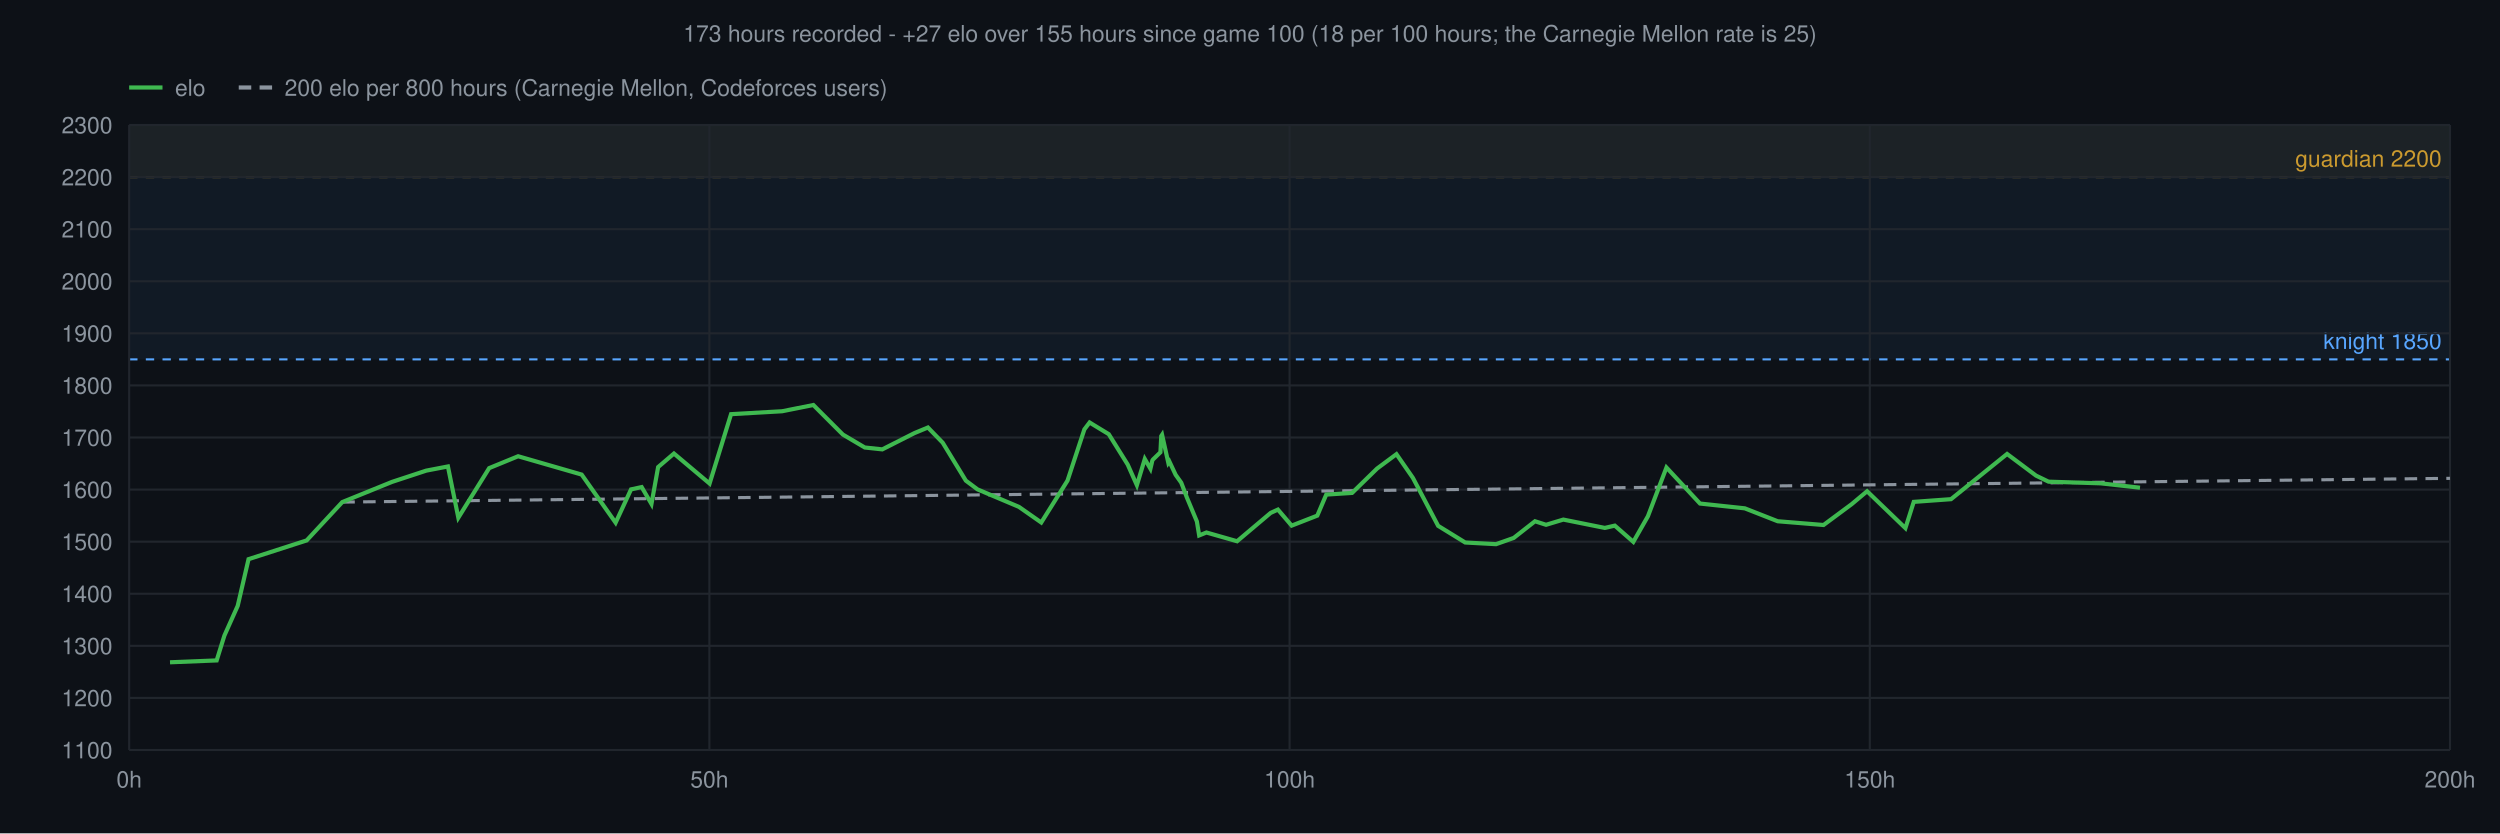
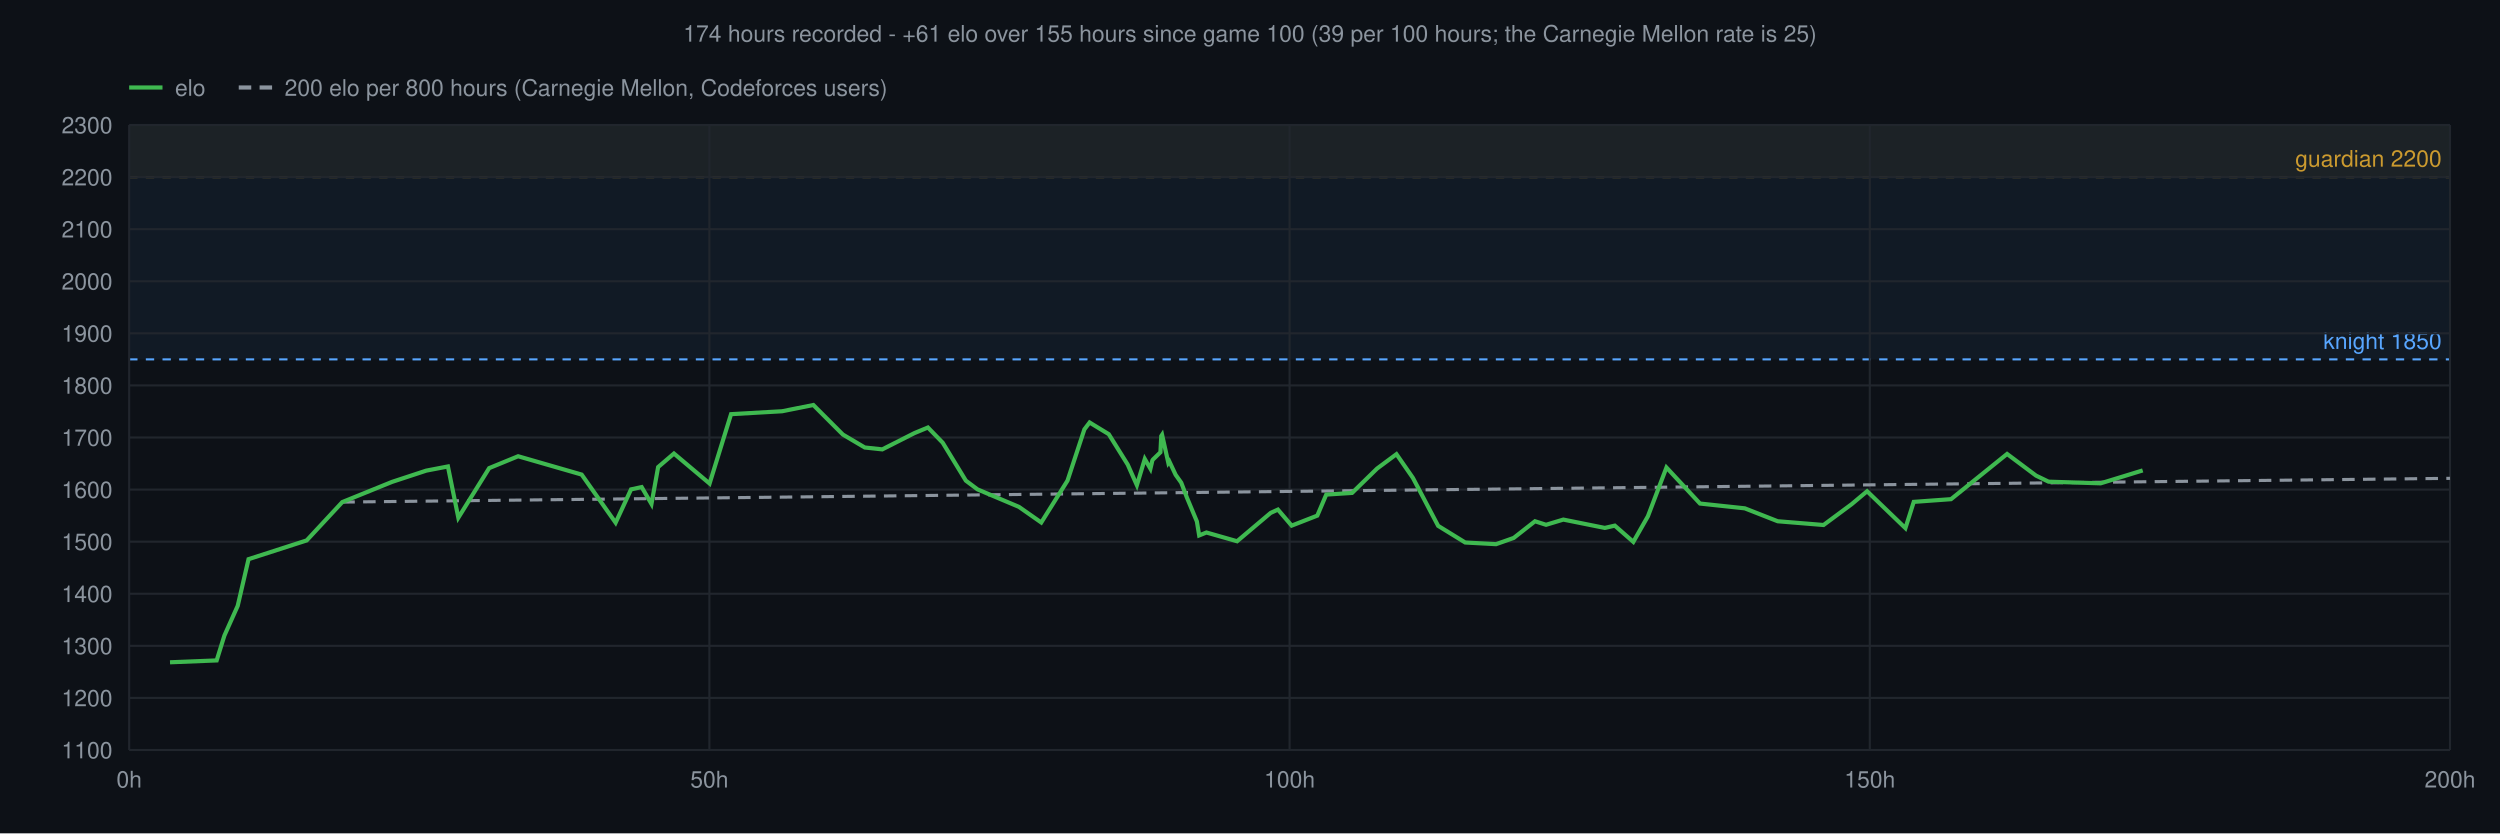
<svg xmlns="http://www.w3.org/2000/svg" viewBox="0 0 1200 400" font-family="Helvetica,sans-serif">
  <rect width="1200" height="400" fill="#0d1117" />
-   <text x="600" y="20" text-anchor="middle" font-size="11" fill="#8b949e">173 hours recorded - +27 elo over 155 hours since game 100 (18 per 100 hours; the Carnegie Mellon rate is 25)</text>
+   <text x="600" y="20" text-anchor="middle" font-size="11" fill="#8b949e">174 hours recorded - +61 elo over 155 hours since game 100 (39 per 100 hours; the Carnegie Mellon rate is 25)</text>
  <rect x="62" y="60" width="1114" height="25.0" fill="#d29922" fill-opacity="0.06" />
  <line x1="62" y1="85.0" x2="1176" y2="85.0" stroke="#d29922" stroke-width="1" stroke-dasharray="4 4" />
  <text x="1172" y="80.0" text-anchor="end" font-size="11" fill="#d29922">guardian 2200</text>
  <rect x="62" y="60" width="1114" height="112.5" fill="#58a6ff" fill-opacity="0.06" />
  <line x1="62" y1="172.5" x2="1176" y2="172.5" stroke="#58a6ff" stroke-width="1" stroke-dasharray="4 4" />
  <text x="1172" y="167.5" text-anchor="end" font-size="11" fill="#58a6ff">knight 1850</text>
  <line x1="62" y1="360.0" x2="1176" y2="360.0" stroke="#21262d" stroke-width="1" />
  <text x="54" y="364.0" text-anchor="end" font-size="11" fill="#8b949e">1100</text>
  <line x1="62" y1="335.0" x2="1176" y2="335.0" stroke="#21262d" stroke-width="1" />
  <text x="54" y="339.0" text-anchor="end" font-size="11" fill="#8b949e">1200</text>
  <line x1="62" y1="310.0" x2="1176" y2="310.0" stroke="#21262d" stroke-width="1" />
  <text x="54" y="314.0" text-anchor="end" font-size="11" fill="#8b949e">1300</text>
  <line x1="62" y1="285.0" x2="1176" y2="285.0" stroke="#21262d" stroke-width="1" />
  <text x="54" y="289.0" text-anchor="end" font-size="11" fill="#8b949e">1400</text>
  <line x1="62" y1="260.0" x2="1176" y2="260.0" stroke="#21262d" stroke-width="1" />
  <text x="54" y="264.0" text-anchor="end" font-size="11" fill="#8b949e">1500</text>
  <line x1="62" y1="235.0" x2="1176" y2="235.0" stroke="#21262d" stroke-width="1" />
  <text x="54" y="239.0" text-anchor="end" font-size="11" fill="#8b949e">1600</text>
  <line x1="62" y1="210.0" x2="1176" y2="210.0" stroke="#21262d" stroke-width="1" />
  <text x="54" y="214.0" text-anchor="end" font-size="11" fill="#8b949e">1700</text>
  <line x1="62" y1="185.0" x2="1176" y2="185.0" stroke="#21262d" stroke-width="1" />
  <text x="54" y="189.0" text-anchor="end" font-size="11" fill="#8b949e">1800</text>
  <line x1="62" y1="160.0" x2="1176" y2="160.0" stroke="#21262d" stroke-width="1" />
  <text x="54" y="164.0" text-anchor="end" font-size="11" fill="#8b949e">1900</text>
  <line x1="62" y1="135.0" x2="1176" y2="135.0" stroke="#21262d" stroke-width="1" />
  <text x="54" y="139.0" text-anchor="end" font-size="11" fill="#8b949e">2000</text>
  <line x1="62" y1="110.0" x2="1176" y2="110.0" stroke="#21262d" stroke-width="1" />
  <text x="54" y="114.0" text-anchor="end" font-size="11" fill="#8b949e">2100</text>
  <line x1="62" y1="85.0" x2="1176" y2="85.0" stroke="#21262d" stroke-width="1" />
  <text x="54" y="89.0" text-anchor="end" font-size="11" fill="#8b949e">2200</text>
  <line x1="62" y1="60.0" x2="1176" y2="60.0" stroke="#21262d" stroke-width="1" />
  <text x="54" y="64.0" text-anchor="end" font-size="11" fill="#8b949e">2300</text>
  <line x1="62.0" y1="60" x2="62.0" y2="360" stroke="#21262d" stroke-width="1" />
  <text x="62.0" y="378" text-anchor="middle" font-size="11" fill="#8b949e">0h</text>
  <line x1="340.5" y1="60" x2="340.5" y2="360" stroke="#21262d" stroke-width="1" />
  <text x="340.5" y="378" text-anchor="middle" font-size="11" fill="#8b949e">50h</text>
  <line x1="619.0" y1="60" x2="619.0" y2="360" stroke="#21262d" stroke-width="1" />
  <text x="619.0" y="378" text-anchor="middle" font-size="11" fill="#8b949e">100h</text>
  <line x1="897.5" y1="60" x2="897.5" y2="360" stroke="#21262d" stroke-width="1" />
  <text x="897.5" y="378" text-anchor="middle" font-size="11" fill="#8b949e">150h</text>
  <line x1="1176.0" y1="60" x2="1176.0" y2="360" stroke="#21262d" stroke-width="1" />
  <text x="1176.0" y="378" text-anchor="middle" font-size="11" fill="#8b949e">200h</text>
  <line x1="164.3" y1="241.0" x2="1176.0" y2="229.6" stroke="#8b949e" stroke-width="1.5" stroke-dasharray="6 4" />
-   <polyline points="81.6,317.9 104.0,317.0 107.7,305.1 114.1,290.8 119.3,268.4 147.2,259.4 164.3,241.0 188.2,231.3 204.6,225.9 215.0,223.9 220.0,248.5 234.8,224.7 248.7,219.0 279.2,227.8 295.5,250.9 302.9,234.9 308.0,233.8 312.7,241.9 315.9,224.2 323.5,217.7 340.6,232.1 350.9,198.8 375.4,197.4 390.4,194.4 404.6,208.6 415.1,214.8 423.5,215.7 438.9,207.9 445.4,205.2 452.5,212.5 463.6,230.7 469.2,234.9 489.1,243.3 499.8,250.8 512.4,230.7 520.5,206.1 523.0,202.8 532.2,208.4 541.3,223.0 545.7,232.9 549.5,220.3 552.2,225.0 552.8,222.5 553.1,221.1 553.4,220.6 557.0,217.1 557.4,209.3 557.8,208.7 560.8,222.2 561.3,221.5 564.3,227.9 567.0,231.7 569.7,238.8 574.5,250.3 575.6,257.0 579.1,255.6 593.8,259.8 609.9,246.2 613.4,244.6 620.0,252.3 632.3,247.5 636.6,237.4 649.0,236.6 661.0,224.9 670.3,218.0 678.2,229.4 690.3,252.4 703.3,260.4 718.1,261.2 726.6,258.2 736.8,250.2 742.1,251.9 750.4,249.4 770.3,253.4 775.1,252.3 784.0,260.1 791.0,247.8 799.9,224.4 816.0,241.7 837.5,244.0 853.3,250.2 875.3,252.0 888.8,242.0 896.2,235.8 914.6,253.5 918.6,240.9 936.5,239.6 963.4,217.9 977.3,228.3 983.3,231.2 1008.3,232.0 1027.2,234.1" fill="none" stroke="#3fb950" stroke-width="2" />
+   <polyline points="81.6,317.9 104.0,317.0 107.7,305.1 114.1,290.8 119.3,268.4 147.2,259.4 164.3,241.0 188.2,231.3 204.6,225.9 215.0,223.9 220.0,248.5 234.8,224.7 248.7,219.0 279.2,227.8 295.5,250.9 302.9,234.9 308.0,233.8 312.7,241.9 315.9,224.2 323.5,217.7 340.6,232.1 350.9,198.8 375.4,197.4 390.4,194.4 404.6,208.6 415.1,214.8 423.5,215.7 438.9,207.9 445.4,205.2 452.5,212.5 463.6,230.7 469.2,234.9 489.1,243.3 499.8,250.8 512.4,230.7 520.5,206.1 523.0,202.8 532.2,208.4 541.3,223.0 545.7,232.9 549.5,220.3 552.2,225.0 552.8,222.5 553.1,221.1 553.4,220.6 557.0,217.1 557.4,209.3 557.8,208.7 560.8,222.2 561.3,221.5 564.3,227.9 567.0,231.7 569.7,238.8 574.5,250.3 575.6,257.0 579.1,255.6 593.8,259.8 609.9,246.2 613.4,244.6 620.0,252.3 632.3,247.5 636.6,237.4 649.0,236.6 661.0,224.9 670.3,218.0 678.2,229.4 690.3,252.4 703.3,260.4 718.1,261.2 726.6,258.2 736.8,250.2 742.1,251.9 750.4,249.4 770.3,253.4 775.1,252.3 784.0,260.1 791.0,247.8 799.9,224.4 816.0,241.7 837.5,244.0 853.3,250.2 875.3,252.0 888.8,242.0 896.2,235.8 914.6,253.5 918.6,240.9 936.5,239.6 963.4,217.9 977.3,228.3 983.3,231.2 1008.3,232.0 1028.5,225.8" fill="none" stroke="#3fb950" stroke-width="2" />
  <line x1="62" y1="42" x2="78" y2="42" stroke="#3fb950" stroke-width="2" />
  <text x="84" y="46" font-size="11" fill="#8b949e">elo</text>
  <line x1="114.6" y1="42" x2="130.6" y2="42" stroke="#8b949e" stroke-width="2" stroke-dasharray="6 4" />
  <text x="136.6" y="46" font-size="11" fill="#8b949e">200 elo per 800 hours (Carnegie Mellon, Codeforces users)</text>
</svg>
